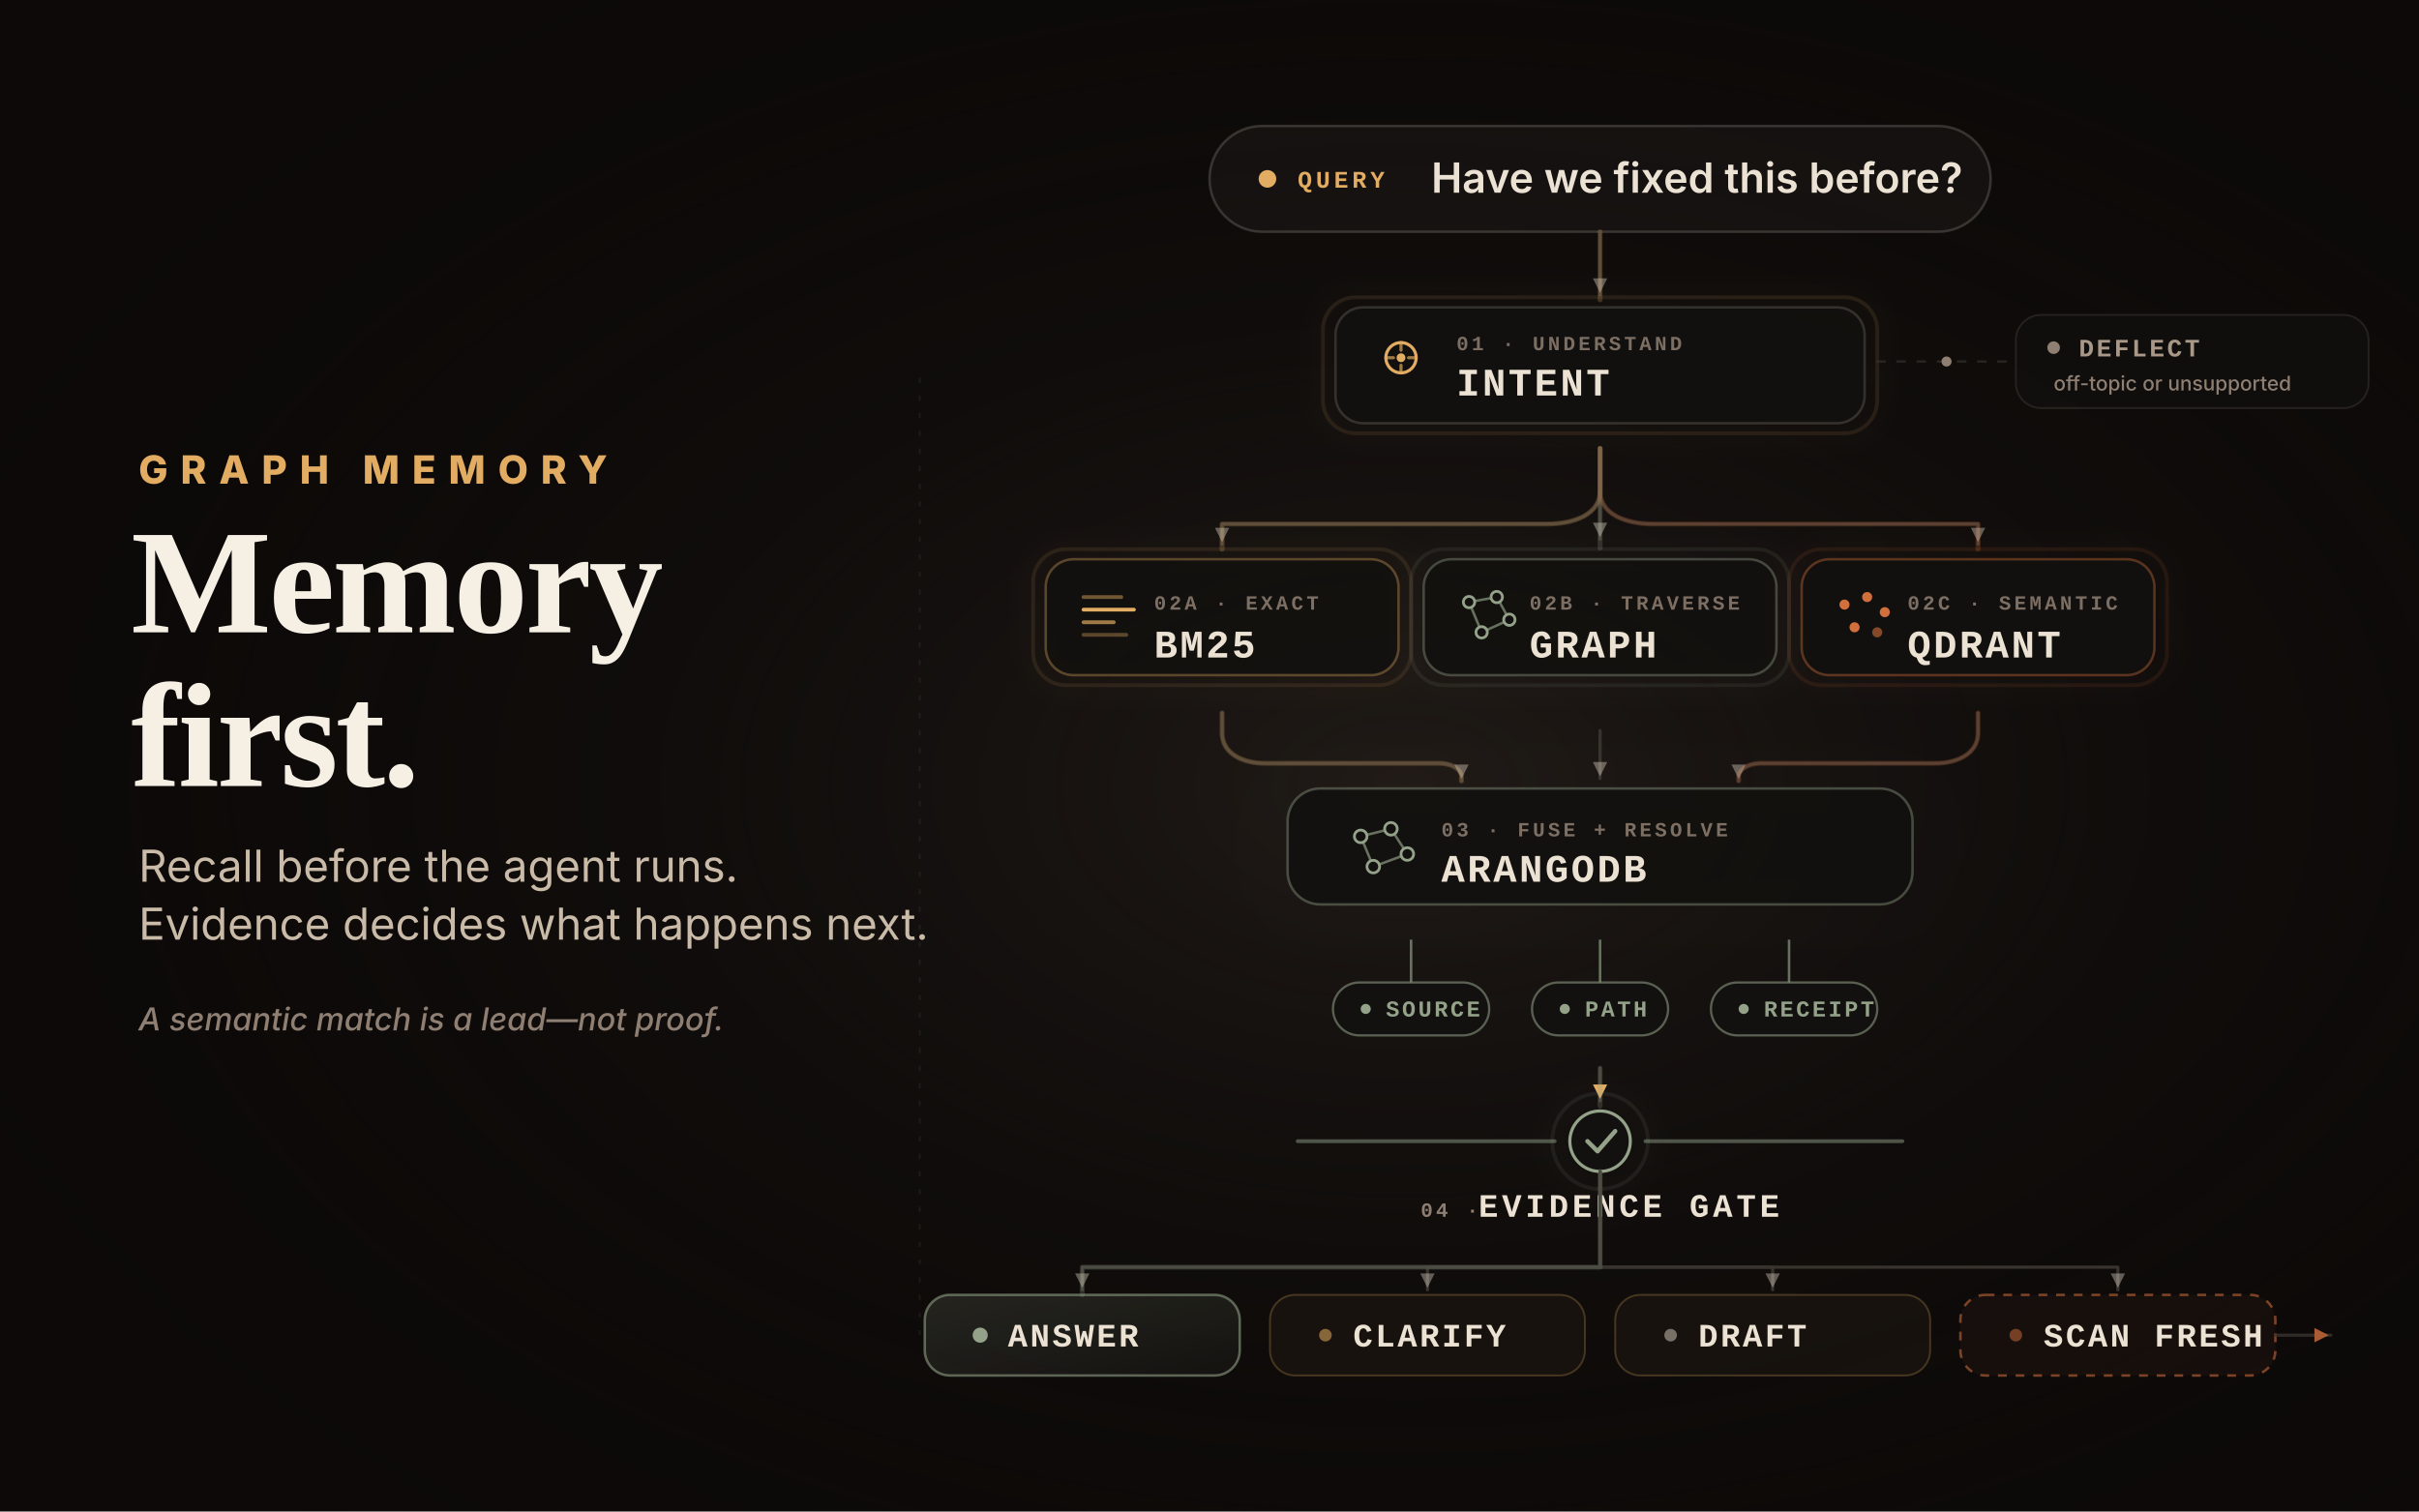
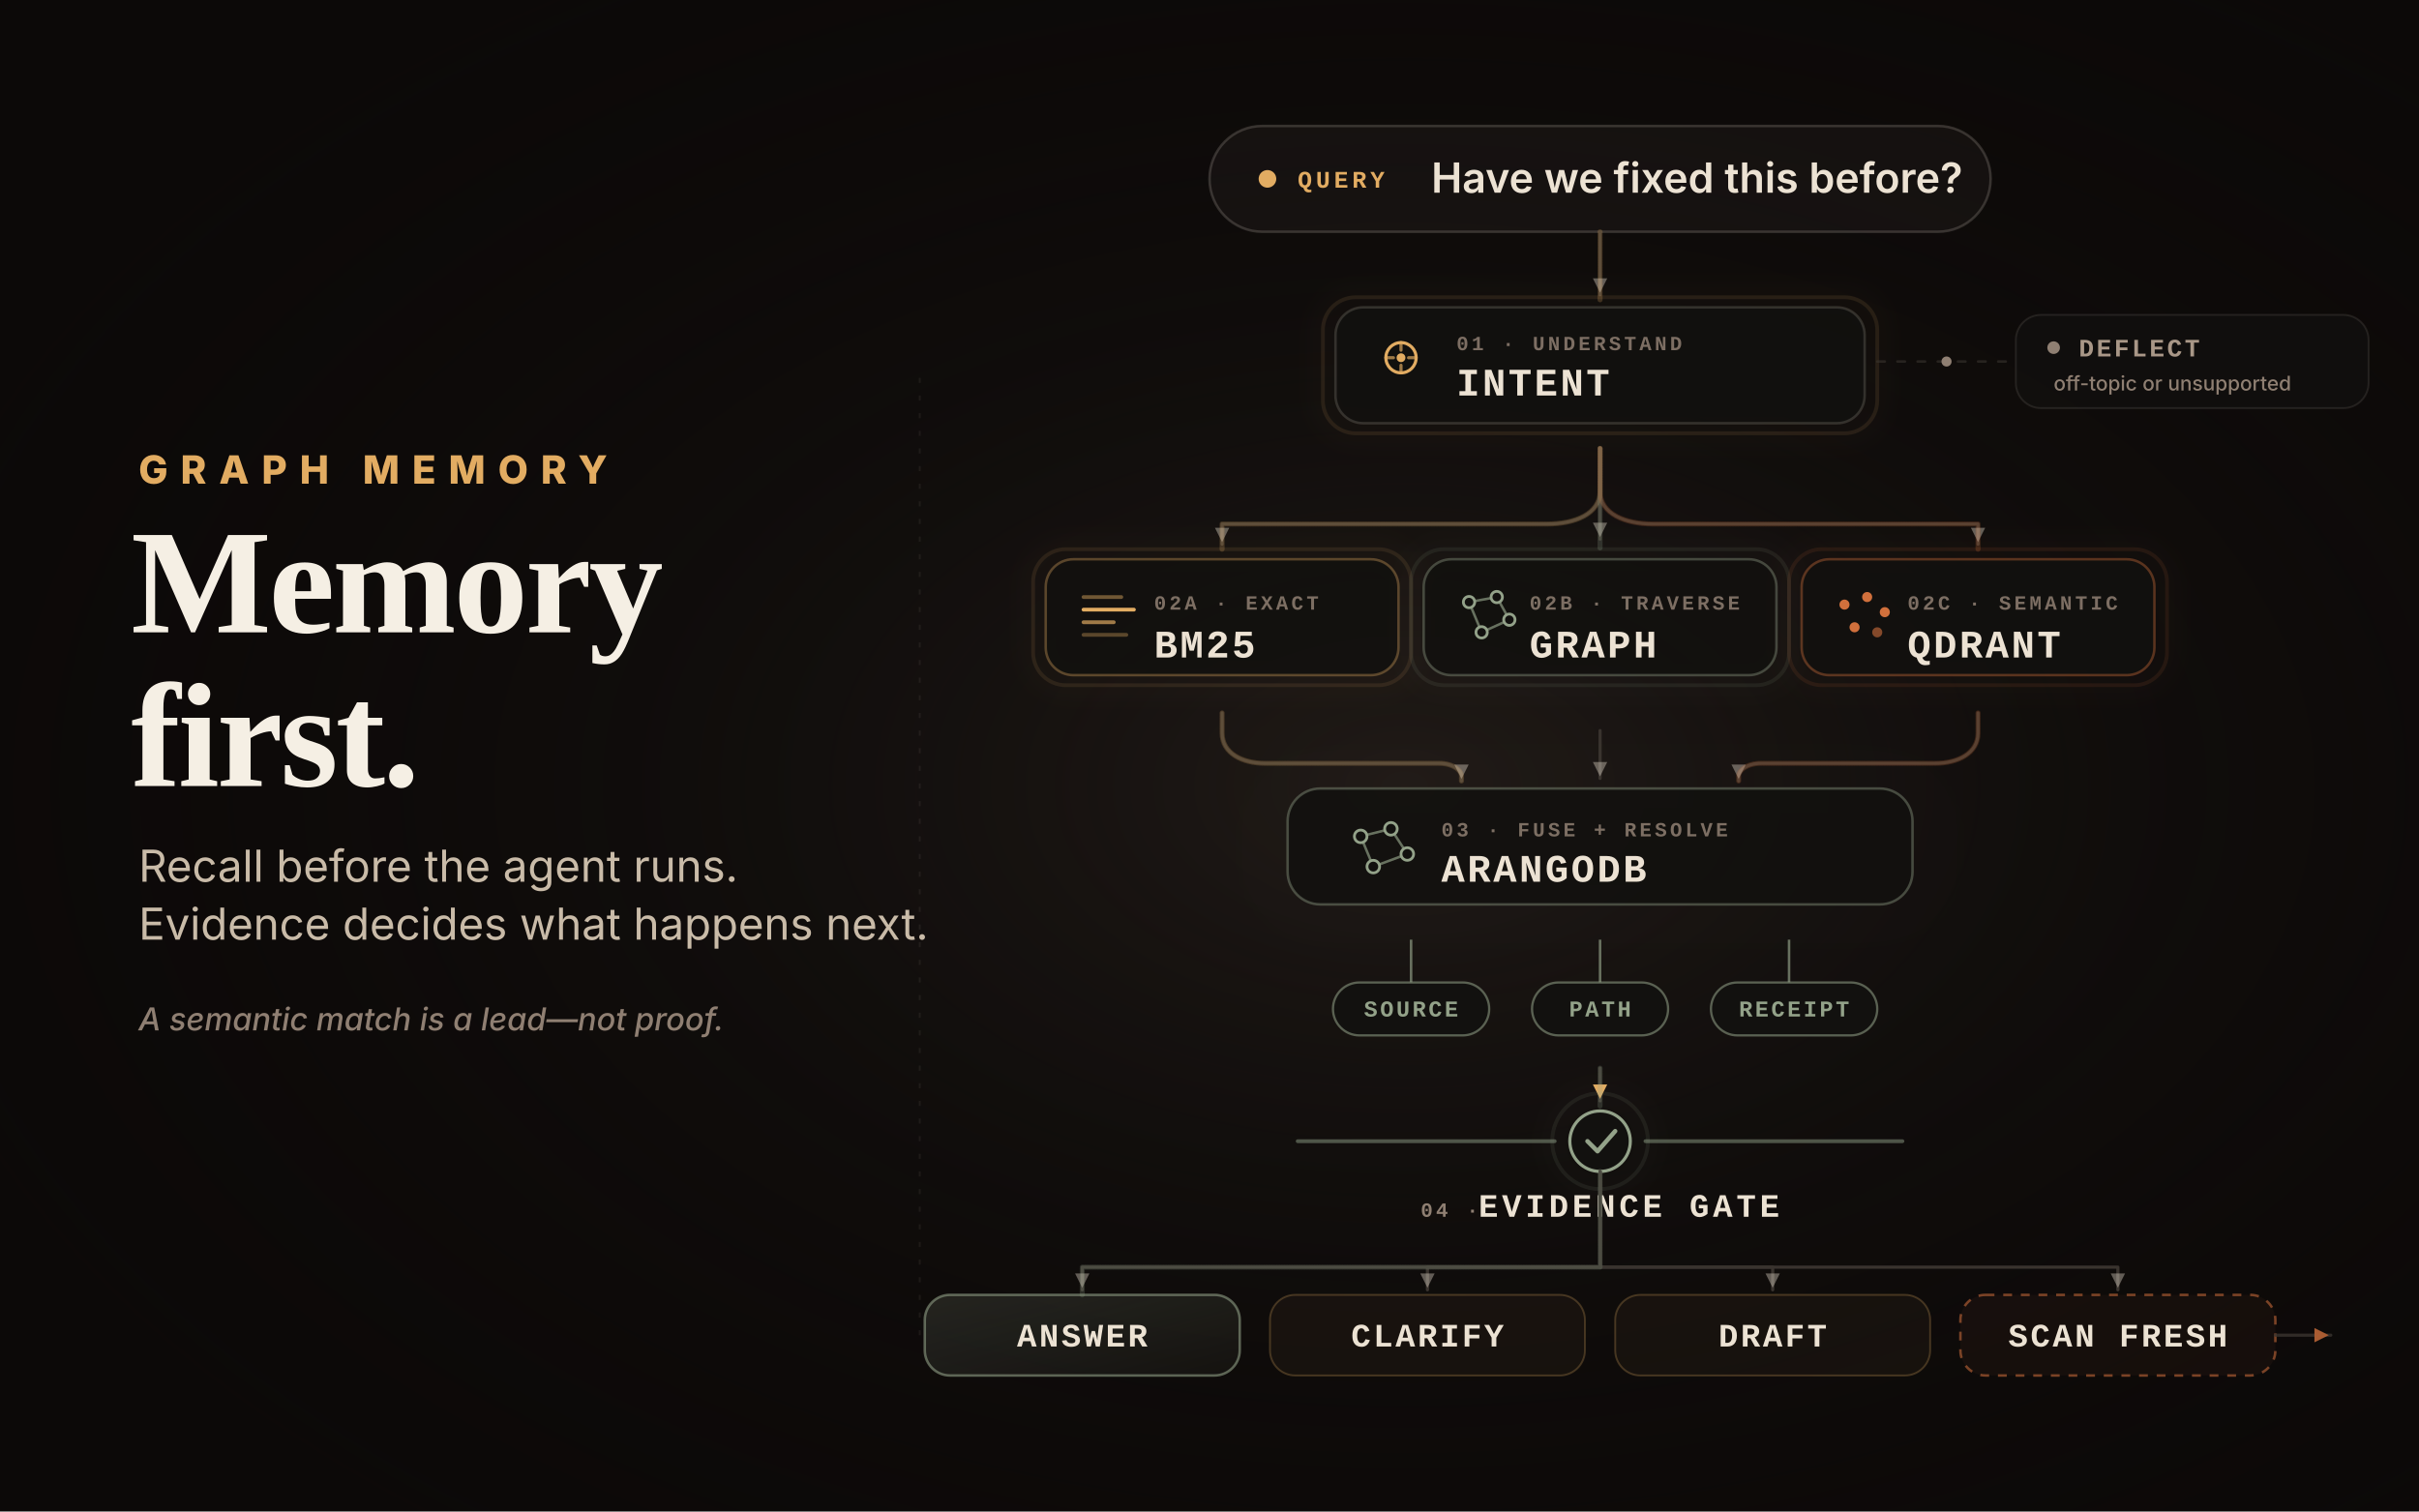
<svg xmlns="http://www.w3.org/2000/svg" viewBox="0 0 1920 1200" width="1920" height="1200" role="img" aria-labelledby="memory-pipeline-title memory-pipeline-desc" tabindex="0">
  <defs>
    <radialGradient id="bg-glow" cx="58%" cy="52%" r="66%">
      <stop offset="0" stop-color="#261f1b" stop-opacity="0.78" />
      <stop offset="0.46" stop-color="#151210" stop-opacity="0.42" />
      <stop offset="1" stop-color="#0c0908" stop-opacity="0" />
    </radialGradient>
    <linearGradient id="answer-fill" x1="0" y1="0" x2="1" y2="1">
      <stop offset="0" stop-color="#93a289" stop-opacity="0.17" />
      <stop offset="1" stop-color="#93a289" stop-opacity="0.05" />
    </linearGradient>
    <marker id="flow-arrow" viewBox="0 0 10 10" refX="8" refY="5" markerWidth="6.5" markerHeight="6.5" orient="auto-start-reverse">
      <path d="M 0 1.5 L 7 5 L 0 8.5 z" fill="rgba(236,226,211,0.38)" />
    </marker>
    <marker id="flow-arrow-ember" viewBox="0 0 10 10" refX="8" refY="5" markerWidth="6.5" markerHeight="6.5" orient="auto-start-reverse">
      <path d="M 0 1.5 L 7 5 L 0 8.5 z" fill="#d1703c" />
    </marker>
    <marker id="flow-arrow-brass" viewBox="0 0 10 10" refX="8" refY="5" markerWidth="6.5" markerHeight="6.5" orient="auto-start-reverse">
      <path d="M 0 1.5 L 7 5 L 0 8.5 z" fill="#e2ac62" />
    </marker>
    <filter id="soft-glow" x="-80%" y="-80%" width="260%" height="260%">
      <feGaussianBlur stdDeviation="10" result="blur" />
      <feMerge>
        <feMergeNode in="blur" />
        <feMergeNode in="SourceGraphic" />
      </feMerge>
    </filter>
    <filter id="wide-glow" x="-120%" y="-120%" width="340%" height="340%">
      <feGaussianBlur stdDeviation="22" />
    </filter>
    <style>
      #memory-pipeline .sans {
        font-family: Inter, ui-sans-serif, system-ui, -apple-system, BlinkMacSystemFont, "Segoe UI", sans-serif;
      }
      #memory-pipeline .mono {
        font-family: ui-monospace, SFMono-Regular, Menlo, Monaco, Consolas, "Liberation Mono", monospace;
      }
      #memory-pipeline .eyebrow {
        fill: #e2ac62;
        font-size: 31px;
        font-weight: 760;
        letter-spacing: 10px;
      }
      #memory-pipeline .serif {
        font-family: Fraunces, Georgia, "Times New Roman", serif;
      }
      #memory-pipeline .headline {
        fill: #f5efe4;
        font-size: 118px;
        font-weight: 720;
        letter-spacing: -2px;
      }
      #memory-pipeline .subhead {
        fill: #c9bba8;
        font-size: 35px;
        font-weight: 430;
      }
      #memory-pipeline .footer {
        fill: #8f7f72;
        font-size: 25px;
        font-weight: 480;
        font-style: italic;
      }
      #memory-pipeline .step {
        fill: #8f7f72;
        font-size: 16px;
        font-weight: 620;
        letter-spacing: 2.5px;
        opacity: 0.85;
      }
      #memory-pipeline .stage-name {
        fill: #ece2d3;
        font-size: 31px;
        font-weight: 760;
        letter-spacing: 2px;
      }
      #memory-pipeline .stage-note {
        fill: #b5a494;
        font-size: 20px;
        font-weight: 480;
      }
      #memory-pipeline .query-label {
        fill: #e2ac62;
        font-size: 19px;
        font-weight: 760;
        letter-spacing: 3px;
      }
      #memory-pipeline .query-text {
        fill: #ece2d3;
        font-size: 33px;
        font-weight: 570;
      }
      #memory-pipeline .token-label {
        fill: #93a289;
        font-size: 18px;
        font-weight: 730;
        letter-spacing: 2px;
      }
      #memory-pipeline .gate-name {
        fill: #ece2d3;
        font-size: 26px;
        font-weight: 760;
        letter-spacing: 3px;
      }
      #memory-pipeline .gate-note {
        fill: #a99787;
        font-size: 20px;
        font-weight: 480;
      }
      #memory-pipeline .outcome-name {
        fill: #ece2d3;
        font-size: 26px;
        font-weight: 760;
        letter-spacing: 2px;
      }
      #memory-pipeline .outcome-note {
        fill: #a99787;
        font-size: 18px;
        font-weight: 490;
      }
      #memory-pipeline .aside-name {
        fill: #a99787;
        font-size: 20px;
        font-weight: 720;
        letter-spacing: 2px;
      }
      #memory-pipeline .aside-note {
        fill: #8f7f72;
        font-size: 16px;
        font-weight: 470;
      }

      #memory-pipeline .panel {
        fill: rgba(18, 17, 15, 0.86);
        stroke: rgba(236, 226, 211, 0.16);
        stroke-width: 2;
      }
      #memory-pipeline .panel-soft {
        fill: rgba(18, 17, 15, 0.68);
        stroke: rgba(236, 226, 211, 0.10);
        stroke-width: 1.5;
      }
      #memory-pipeline .query-shell {
        fill: rgba(236, 226, 211, 0.035);
        stroke: rgba(236, 226, 211, 0.18);
        stroke-width: 2;
      }
      #memory-pipeline .base-path {
        fill: none;
        stroke: #39332e;
        stroke-width: 2.5;
        stroke-linecap: round;
        stroke-linejoin: round;
      }
      #memory-pipeline .base-path-faint {
        fill: none;
        stroke: #39332e;
        stroke-width: 2;
        stroke-linecap: round;
        stroke-dasharray: 6 10;
        opacity: 0.58;
      }
      #memory-pipeline .flow-path {
        fill: none;
        stroke-width: 4;
        stroke-linecap: round;
        stroke-linejoin: round;
        stroke-dasharray: 1;
        stroke-dashoffset: 0;
        opacity: 0.22;
      }
      #memory-pipeline .flow-amber { stroke: #e2ac62; }
      #memory-pipeline .flow-violet { stroke: #d1703c; }
      #memory-pipeline .flow-mint { stroke: #93a289; }
      #memory-pipeline .stage-halo {
        fill: none;
        stroke-width: 3;
        opacity: 0.12;
      }
      #memory-pipeline .halo-amber { stroke: #e2ac62; }
      #memory-pipeline .halo-violet { stroke: #d1703c; }
      #memory-pipeline .halo-mint { stroke: #93a289; }
      #memory-pipeline .intent-mark {
        fill: none;
        stroke: #e2ac62;
        stroke-width: 2.5;
        stroke-linecap: round;
      }
      #memory-pipeline .bm25-line {
        stroke: #e2ac62;
        stroke-width: 3;
        stroke-linecap: round;
      }
      #memory-pipeline .q-node {
        fill: #d1703c;
      }
      #memory-pipeline .q-edge {
        stroke: rgba(209, 112, 60, 0.7);
        stroke-width: 1.5;
      }
      #memory-pipeline .graph-edge {
        stroke: rgba(147, 162, 137, 0.66);
        stroke-width: 2;
      }
      #memory-pipeline .graph-node {
        fill: #12110f;
        stroke: #93a289;
        stroke-width: 2.2;
      }
      #memory-pipeline .token {
        fill: #12110f;
        stroke: rgba(147, 162, 137, 0.55);
        stroke-width: 1.8;
      }
      #memory-pipeline .gate-line {
        stroke: rgba(147, 162, 137, 0.48);
        stroke-width: 3;
        stroke-linecap: round;
      }
      #memory-pipeline .gate-ring {
        fill: #12110f;
        stroke: #93a289;
        stroke-width: 2.5;
      }
      #memory-pipeline .gate-check {
        fill: none;
        stroke: #93a289;
        stroke-width: 3.5;
        stroke-linecap: round;
        stroke-linejoin: round;
      }
      #memory-pipeline .answer-shell {
        fill: url(#answer-fill);
        stroke: rgba(147, 162, 137, 0.58);
        stroke-width: 2;
      }
      #memory-pipeline .clarify-shell {
        fill: rgba(226, 172, 98, 0.045);
        stroke: rgba(226, 172, 98, 0.25);
        stroke-width: 1.5;
      }
      #memory-pipeline .scan-shell {
        fill: rgba(209, 112, 60, 0.05);
        stroke: rgba(209, 112, 60, 0.55);
        stroke-width: 2;
        stroke-dasharray: 7 7;
      }
      #memory-pipeline .active-dot { fill: #93a289; }
      #memory-pipeline .deflect-dot { fill: #8f7f72; }
      #memory-pipeline .panel-02a { stroke: rgba(226, 172, 98, 0.34); }
      #memory-pipeline .panel-02b { stroke: rgba(209, 112, 60, 0.38); }
      #memory-pipeline .panel-03  { stroke: rgba(147, 162, 137, 0.40); }
      #memory-pipeline .panel-02g { stroke: rgba(147, 162, 137, 0.38); }

      @media (prefers-reduced-motion: no-preference) {
        @keyframes draw-query {
          0%, 4% { stroke-dashoffset: 1; opacity: 0; }
          14%, 28% { stroke-dashoffset: 0; opacity: 1; }
          36%, 100% { stroke-dashoffset: 0; opacity: 0.18; }
        }
        @keyframes pulse-intent {
          0%, 8%, 100% { opacity: 0; transform: scale(0.96); }
          16%, 28% { opacity: 0.75; transform: scale(1); }
          36% { opacity: 0.12; transform: scale(1.04); }
        }
        @keyframes draw-split {
          0%, 18% { stroke-dashoffset: 1; opacity: 0; }
          32%, 46% { stroke-dashoffset: 0; opacity: 1; }
          54%, 100% { stroke-dashoffset: 0; opacity: 0.18; }
        }
        @keyframes pulse-recall {
          0%, 22%, 100% { opacity: 0; transform: scale(0.97); }
          32%, 47% { opacity: 0.72; transform: scale(1); }
          55% { opacity: 0.10; transform: scale(1.03); }
        }
        @keyframes draw-merge {
          0%, 36% { stroke-dashoffset: 1; opacity: 0; }
          50%, 62% { stroke-dashoffset: 0; opacity: 1; }
          70%, 100% { stroke-dashoffset: 0; opacity: 0.18; }
        }
        @keyframes pulse-record {
          0%, 42%, 100% { opacity: 0; transform: scale(0.98); }
          52%, 68% { opacity: 0.7; transform: scale(1); }
          76% { opacity: 0.10; transform: scale(1.035); }
        }
        @keyframes proof-on {
          0%, 52%, 100% { opacity: 0.35; }
          62%, 76% { opacity: 1; }
          84% { opacity: 0.48; }
        }
        @keyframes draw-gate {
          0%, 58% { stroke-dashoffset: 1; opacity: 0; }
          72%, 84% { stroke-dashoffset: 0; opacity: 1; }
          92%, 100% { stroke-dashoffset: 0; opacity: 0.18; }
        }
        @keyframes pulse-gate {
          0%, 62%, 100% { opacity: 0; transform: scale(0.9); }
          74%, 88% { opacity: 0.8; transform: scale(1); }
          96% { opacity: 0.14; transform: scale(1.06); }
        }
        @keyframes answer-on {
          0%, 72%, 100% { opacity: 0.48; }
          84%, 96% { opacity: 1; }
        }
        @keyframes query-dot {
          0%, 2% { transform: scale(0.7); opacity: 0.3; }
          10%, 22% { transform: scale(1.25); opacity: 1; }
          32%, 100% { transform: scale(1); opacity: 0.55; }
        }
        #memory-pipeline .query-flow { animation: draw-query 9s ease-in-out infinite; }
        #memory-pipeline .intent-halo {
          transform-origin: 1070px 330px;
          animation: pulse-intent 9s ease-in-out infinite;
        }
        #memory-pipeline .split-flow { animation: draw-split 9s ease-in-out infinite; }
        #memory-pipeline .bm25-halo {
          transform-origin: 770px 535px;
          animation: pulse-recall 9s ease-in-out infinite;
        }
        #memory-pipeline .graph-halo {
          transform-origin: 1070px 535px;
          animation: pulse-recall 9s ease-in-out infinite;
          animation-delay: 0.09s;
        }
        #memory-pipeline .qdrant-halo {
          transform-origin: 1370px 535px;
          animation: pulse-recall 9s ease-in-out infinite;
          animation-delay: 0.18s;
        }
        #memory-pipeline .merge-flow { animation: draw-merge 9s ease-in-out infinite; }
        #memory-pipeline .record-halo {
          transform-origin: 1070px 729px;
          animation: pulse-record 9s ease-in-out infinite;
        }
        #memory-pipeline .proof-1 { animation: proof-on 9s ease-in-out infinite; }
        #memory-pipeline .proof-2 { animation: proof-on 9s ease-in-out infinite; animation-delay: 0.18s; }
        #memory-pipeline .proof-3 { animation: proof-on 9s ease-in-out infinite; animation-delay: 0.36s; }
        #memory-pipeline .gate-flow { animation: draw-gate 9s ease-in-out infinite; }
        #memory-pipeline .gate-halo {
          transform-origin: 1070px 936px;
          animation: pulse-gate 9s ease-in-out infinite;
        }
        #memory-pipeline .answer-state { animation: answer-on 9s ease-in-out infinite; }
        #memory-pipeline .query-dot { transform-origin: 806px 172px; animation: query-dot 9s ease-in-out infinite; }
      }
    </style>
  </defs>
  <g id="memory-pipeline">
    <rect width="1920" height="1200" fill="#0c0908" />
    <rect width="1920" height="1200" fill="url(#bg-glow)" />
    <g aria-label="Card heading" transform="translate(0 -62)">
      <text x="110" y="446" class="sans eyebrow">GRAPH MEMORY</text>
      <text x="104" y="564" class="serif headline">Memory</text>
      <text x="104" y="686" class="serif headline">first.</text>
      <text x="110" y="762" class="sans subhead">Recall before the agent runs.</text>
      <text x="110" y="808" class="sans subhead">Evidence decides what happens next.</text>
      <text x="110" y="880" class="sans footer">A semantic match is a lead—not proof.</text>
    </g>
    <line x1="730" y1="300" x2="730" y2="1060" stroke="rgba(236,226,211,0.07)" stroke-dasharray="4 10" stroke-width="1.5" />
    <g transform="translate(200 -30)">
      <g aria-label="Example question">
        <rect x="760" y="130" width="620" height="84" rx="42" class="query-shell" />
        <circle cx="806" cy="172" r="7" fill="#e2ac62" class="query-dot" />
        <text x="830" y="179" class="mono query-label">QUERY</text>
        <text x="936" y="183" class="sans query-text">Have we fixed this before?</text>
      </g>
      <g aria-label="Intent stage">
        <path d="M1070 214 V264" class="base-path" marker-end="url(#flow-arrow)" />
        <path d="M1070 214 V268" class="flow-path flow-amber query-flow" pathLength="1" />
        <rect x="850" y="266" width="440" height="108" rx="26" class="stage-halo halo-amber intent-halo" filter="url(#soft-glow)" />
        <rect x="860" y="274" width="420" height="92" rx="22" class="panel" />
        <g transform="translate(896 300)" aria-hidden="true">
          <circle cx="16" cy="14" r="12" class="intent-mark" />
          <path d="M16 2 V8 M16 20 V26 M4 14 H10 M22 14 H28" class="intent-mark" opacity="0.68" />
          <circle cx="16" cy="14" r="3.5" fill="#e2ac62" />
        </g>
        <text x="956" y="308" class="mono step">01 · UNDERSTAND</text>
        <text x="956" y="344" class="mono stage-name">INTENT</text>
        <path d="M1290 317 H1400" class="base-path-faint" />
        <circle cx="1345" cy="317" r="4" class="deflect-dot" />
        <g aria-label="Deflect branch">
          <rect x="1400" y="280" width="280" height="74" rx="20" class="panel-soft" />
          <circle cx="1430" cy="306" r="5" class="deflect-dot" />
          <text x="1450" y="313" class="mono aside-name">DEFLECT</text>
          <text x="1430" y="340" class="sans aside-note">off-topic or unsupported</text>
        </g>
      </g>
      <g aria-label="Hybrid recall stage">
        <path d="M1070 386 V420 C1070 438 1050 446 1028 446 H770 V462" class="base-path" marker-end="url(#flow-arrow)" />
        <path d="M1070 386 V458" class="base-path" marker-end="url(#flow-arrow)" />
        <path d="M1070 386 V420 C1070 438 1090 446 1112 446 H1370 V462" class="base-path" marker-end="url(#flow-arrow)" />
        <path d="M1070 386 V420 C1070 438 1050 446 1028 446 H770 V466" class="flow-path flow-amber split-flow" pathLength="1" />
        <path d="M1070 386 V466" class="flow-path flow-mint split-flow" pathLength="1" />
        <path d="M1070 386 V420 C1070 438 1090 446 1112 446 H1370 V466" class="flow-path flow-violet split-flow" pathLength="1" />
        <rect x="620" y="466" width="300" height="108" rx="26" class="stage-halo halo-amber bm25-halo" filter="url(#soft-glow)" />
        <rect x="630" y="474" width="280" height="92" rx="22" class="panel panel-02a" />
        <g transform="translate(660 500)" aria-hidden="true">
          <line x1="0" y1="4" x2="30" y2="4" class="bm25-line" opacity="0.45" />
          <line x1="0" y1="14" x2="40" y2="14" class="bm25-line" />
          <line x1="0" y1="24" x2="24" y2="24" class="bm25-line" opacity="0.68" />
          <line x1="0" y1="34" x2="34" y2="34" class="bm25-line" opacity="0.35" />
        </g>
        <text x="716" y="514" class="mono step">02A · EXACT</text>
        <text x="716" y="552" class="mono stage-name">BM25</text>
        <rect x="920" y="466" width="300" height="108" rx="26" class="stage-halo halo-mint graph-halo" filter="url(#soft-glow)" />
        <rect x="930" y="474" width="280" height="92" rx="22" class="panel panel-02g" />
        <g transform="translate(958 500)" aria-hidden="true">
          <line x1="8" y1="8" x2="30" y2="4" class="graph-edge" />
          <line x1="30" y1="4" x2="40" y2="22" class="graph-edge" />
          <line x1="8" y1="8" x2="18" y2="32" class="graph-edge" />
          <line x1="18" y1="32" x2="40" y2="22" class="graph-edge" />
          <circle cx="8" cy="8" r="4.5" class="graph-node" />
          <circle cx="30" cy="4" r="4.5" class="graph-node" />
          <circle cx="40" cy="22" r="4.5" class="graph-node" />
          <circle cx="18" cy="32" r="4.5" class="graph-node" />
        </g>
        <text x="1014" y="514" class="mono step">02B · TRAVERSE</text>
        <text x="1014" y="552" class="mono stage-name">GRAPH</text>
        <rect x="1220" y="466" width="300" height="108" rx="26" class="stage-halo halo-violet qdrant-halo" filter="url(#soft-glow)" />
        <rect x="1230" y="474" width="280" height="92" rx="22" class="panel panel-02b" />
        <g transform="translate(1258 500)" aria-hidden="true">
          <circle cx="6" cy="10" r="4" class="q-node" />
          <circle cx="24" cy="4" r="4" class="q-node" />
          <circle cx="38" cy="16" r="4" class="q-node" />
          <circle cx="14" cy="28" r="4" class="q-node" />
          <circle cx="32" cy="32" r="4" class="q-node" opacity="0.6" />
        </g>
        <text x="1314" y="514" class="mono step">02C · SEMANTIC</text>
        <text x="1314" y="552" class="mono stage-name">QDRANT</text>
      </g>
      <g aria-label="Canonical record and graph evidence stage">
        <path d="M770 596 V612 C770 628 786 636 804 636 H942 C954 636 960 642 960 646 V650" class="base-path" marker-end="url(#flow-arrow)" />
        <path d="M1070 610 V648" class="base-path" marker-end="url(#flow-arrow)" />
        <path d="M1370 596 V612 C1370 628 1354 636 1336 636 H1198 C1186 636 1180 642 1180 646 V650" class="base-path" marker-end="url(#flow-arrow)" />
        <path d="M770 596 V612 C770 628 786 636 804 636 H942 C954 636 960 642 960 646 V650" class="flow-path flow-amber merge-flow" pathLength="1" />
        <path d="M1370 596 V612 C1370 628 1354 636 1336 636 H1198 C1186 636 1180 642 1180 646 V650" class="flow-path flow-violet merge-flow" pathLength="1" />
        <rect x="808" y="648" width="524" height="108" rx="32" class="stage-halo halo-mint record-halo" filter="url(#wide-glow)" />
        <rect x="822" y="656" width="496" height="92" rx="26" class="panel panel-03" />
        <g transform="translate(872 684)" aria-hidden="true">
          <line x1="8" y1="10" x2="32" y2="4" class="graph-edge" />
          <line x1="32" y1="4" x2="45" y2="24" class="graph-edge" />
          <line x1="8" y1="10" x2="18" y2="34" class="graph-edge" />
          <line x1="18" y1="34" x2="45" y2="24" class="graph-edge" />
          <circle cx="8" cy="10" r="5" class="graph-node" />
          <circle cx="32" cy="4" r="5" class="graph-node" />
          <circle cx="45" cy="24" r="5" class="graph-node" />
          <circle cx="18" cy="34" r="5" class="graph-node" />
        </g>
        <text x="944" y="694" class="mono step">03 · FUSE + RESOLVE</text>
        <text x="944" y="730" class="mono stage-name">ARANGODB</text>
        <g class="proof-1" aria-label="Source evidence">
          <path d="M920 776 V810" class="graph-edge" />
          <rect x="858" y="810" width="124" height="42" rx="21" class="token" />
-           <circle cx="884" cy="831" r="4" fill="#93a289" />
-           <text x="900" y="837" class="mono token-label">SOURCE</text>
+           <text x="920" y="837" text-anchor="middle" class="mono token-label">SOURCE</text>
        </g>
        <g class="proof-2" aria-label="Graph path evidence">
          <path d="M1070 776 V810" class="graph-edge" />
          <rect x="1016" y="810" width="108" height="42" rx="21" class="token" />
-           <circle cx="1042" cy="831" r="4" fill="#93a289" />
-           <text x="1058" y="837" class="mono token-label">PATH</text>
+           <text x="1070" y="837" text-anchor="middle" class="mono token-label">PATH</text>
        </g>
        <g class="proof-3" aria-label="Receipt evidence">
          <path d="M1220 776 V810" class="graph-edge" />
          <rect x="1158" y="810" width="132" height="42" rx="21" class="token" />
-           <circle cx="1184" cy="831" r="4" fill="#93a289" />
-           <text x="1200" y="837" class="mono token-label">RECEIPT</text>
+           <text x="1224" y="837" text-anchor="middle" class="mono token-label">RECEIPT</text>
        </g>
      </g>
      <g aria-label="Evidence gate">
        <path d="M1070 878 V904" class="base-path" marker-end="url(#flow-arrow-brass)" />
        <path d="M1070 878 V908" class="flow-path flow-mint gate-flow" pathLength="1" />
        <circle cx="1070" cy="936" r="38" class="stage-halo halo-mint gate-halo" filter="url(#soft-glow)" />
        <line x1="830" y1="936" x2="1034" y2="936" class="gate-line" />
        <line x1="1106" y1="936" x2="1310" y2="936" class="gate-line" />
        <circle cx="1070" cy="936" r="24" class="gate-ring" />
        <path d="M1060 936 L1068 944 L1082 928" class="gate-check" />
        <text x="1070" y="996" text-anchor="middle" class="mono gate-name">
          <tspan class="step" fill="#8f7f72">04 · </tspan>EVIDENCE GATE</text>
      </g>
      <g aria-label="Bounded outcomes">
        <path d="M1070 960 V1036 H659 V1054" class="base-path" marker-end="url(#flow-arrow)" />
        <path d="M1070 960 V1036 H933 V1054" class="base-path" marker-end="url(#flow-arrow)" />
        <path d="M1070 960 V1036 H1207 V1054" class="base-path" marker-end="url(#flow-arrow)" />
        <path d="M1070 960 V1036 H1481 V1054" class="base-path" marker-end="url(#flow-arrow)" />
        <path d="M1070 960 V1036 H659 V1058" class="flow-path flow-mint gate-flow" pathLength="1" />
        <g class="answer-state" aria-label="Answer outcome">
          <rect x="534" y="1058" width="250" height="64" rx="20" class="answer-shell" />
-           <circle cx="578" cy="1090" r="6" class="active-dot" />
-           <text x="600" y="1099" class="mono outcome-name">ANSWER</text>
+           <text x="659" y="1099" text-anchor="middle" class="mono outcome-name">ANSWER</text>
        </g>
        <g aria-label="Clarify outcome">
          <rect x="808" y="1058" width="250" height="64" rx="20" class="clarify-shell" />
-           <circle cx="852" cy="1090" r="5" fill="#e2ac62" opacity="0.55" />
-           <text x="874" y="1099" class="mono outcome-name">CLARIFY</text>
+           <text x="933" y="1099" text-anchor="middle" class="mono outcome-name">CLARIFY</text>
        </g>
        <g aria-label="Draft outcome">
          <rect x="1082" y="1058" width="250" height="64" rx="20" class="clarify-shell" />
-           <circle cx="1126" cy="1090" r="5" fill="#ece2d3" opacity="0.45" />
-           <text x="1148" y="1099" class="mono outcome-name">DRAFT</text>
+           <text x="1207" y="1099" text-anchor="middle" class="mono outcome-name">DRAFT</text>
        </g>
        <g aria-label="Scan fresh outcome">
          <rect x="1356" y="1058" width="250" height="64" rx="20" class="scan-shell" />
-           <circle cx="1400" cy="1090" r="5" fill="#d1703c" opacity="0.5" />
-           <text x="1422" y="1099" class="mono outcome-name">SCAN FRESH</text>
+           <text x="1481" y="1099" text-anchor="middle" class="mono outcome-name">SCAN FRESH</text>
          <path d="M1606 1090 H1650" class="base-path" stroke="#d1703c" opacity="0.8" marker-end="url(#flow-arrow-ember)" />
        </g>
      </g>
    </g>
  </g>
</svg>
